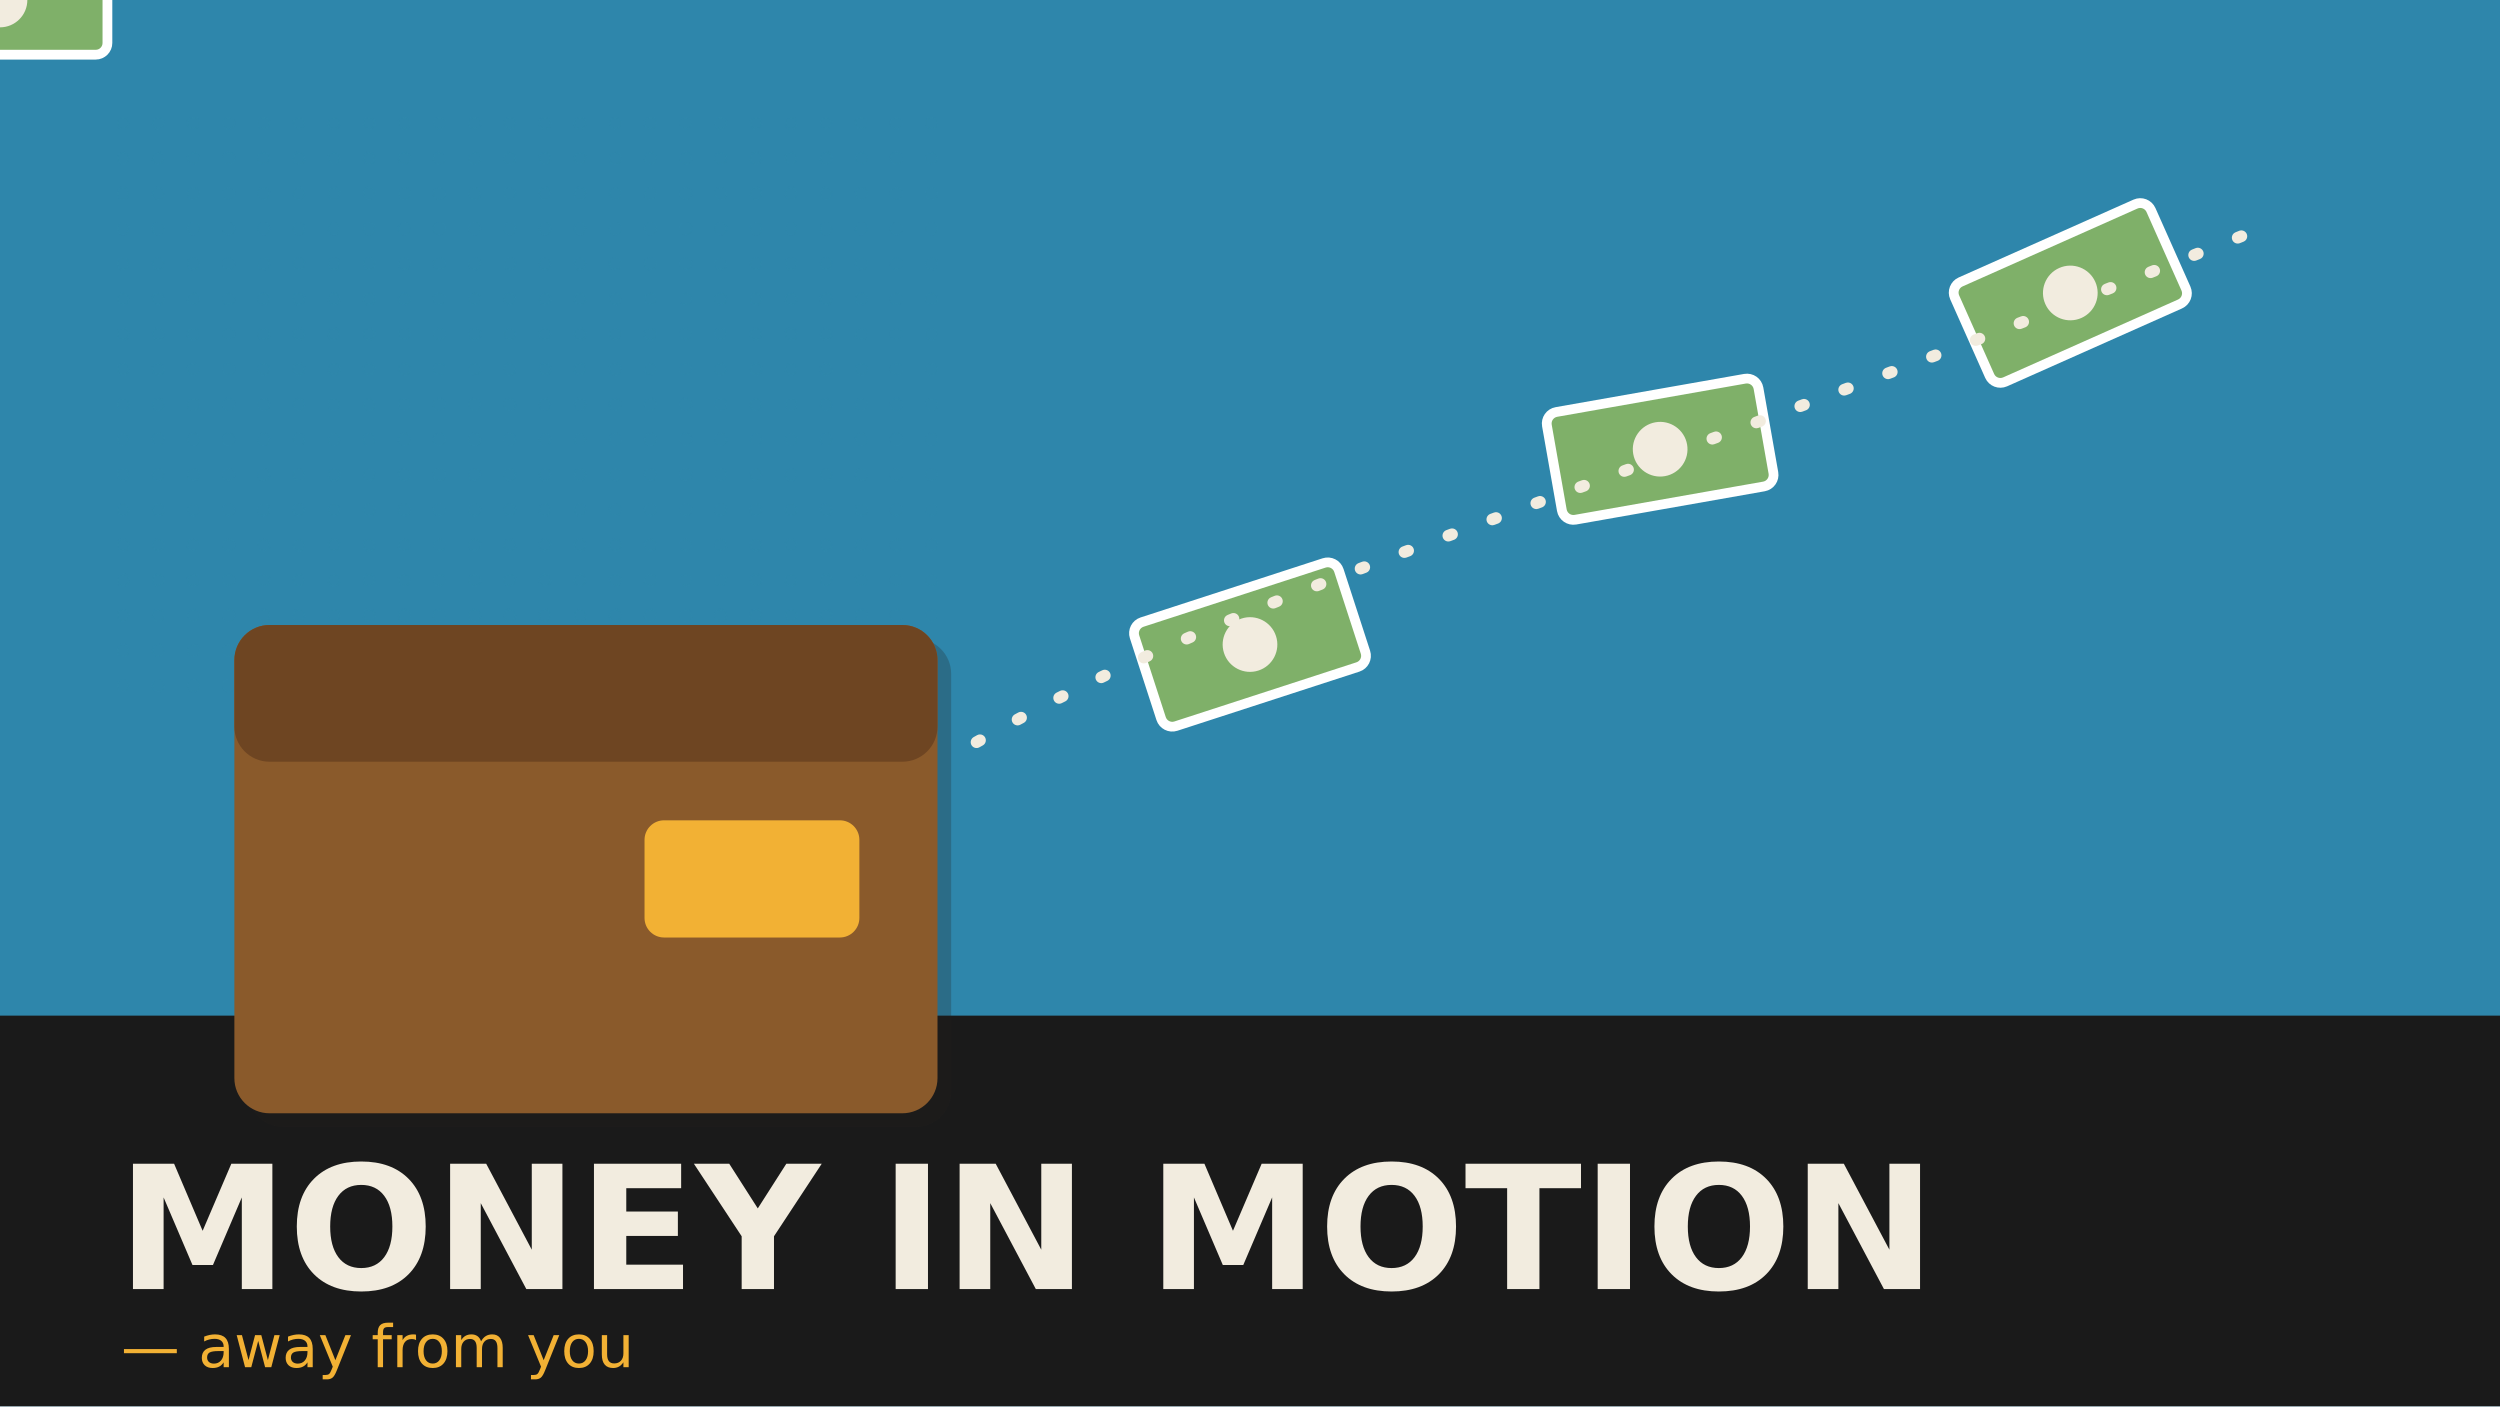
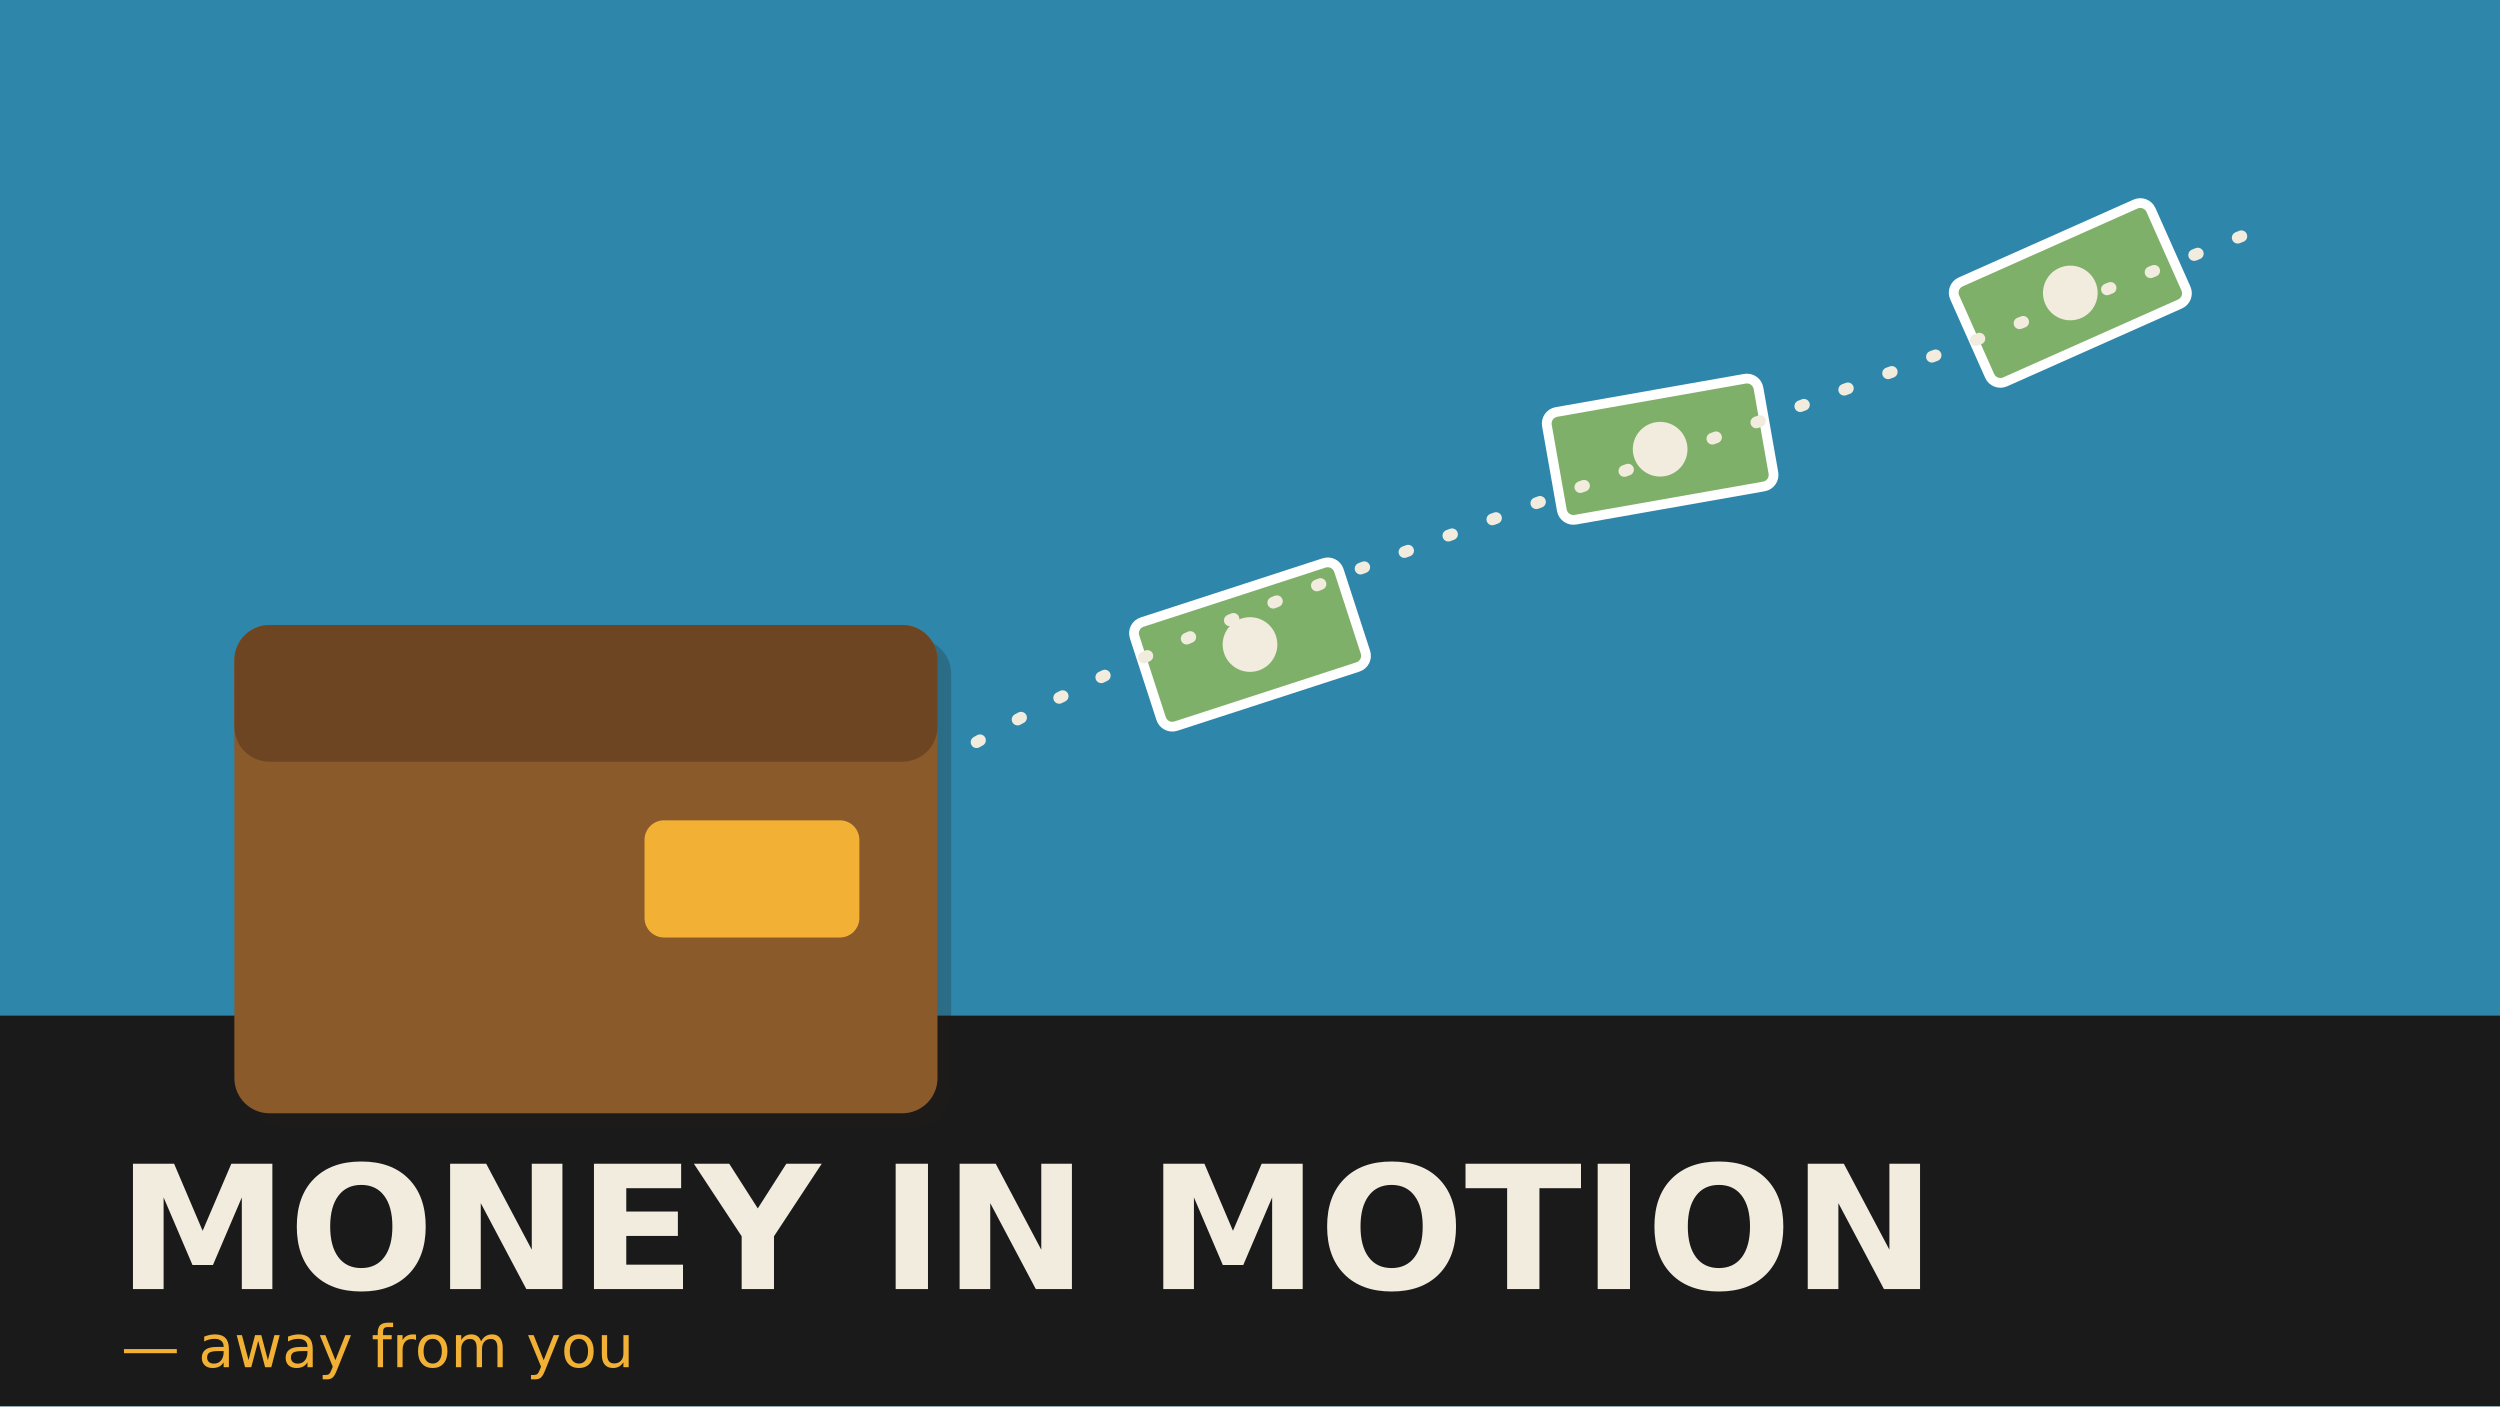
<svg xmlns="http://www.w3.org/2000/svg" width="1280" height="720" viewBox="0 0 1280 720">
  <defs>
    <pattern id="ht2" width="18" height="18" patternUnits="userSpaceOnUse">
      <circle cx="9" cy="9" r="3.2" fill="#2E86AB" opacity="0.2" />
    </pattern>
+     <g id="bill">
+       <rect x="-55" y="-28" width="110" height="56" rx="6" fill="#7FB069" stroke="#FFFFFF" stroke-width="5" />
+       <circle cx="0" cy="0" r="14" fill="#F2ECDF" />
+     </g>
  </defs>
  <rect width="1280" height="720" fill="#2E86AB" />
  <rect x="0" y="520" width="1280" height="200" fill="#1A1A1A" />
  <rect x="60" y="60" width="420" height="300" fill="url(#ht2)" />
  <g>
    <rect x="127" y="327" width="360" height="250" rx="18" fill="#241f1c" opacity="0.25" />
    <rect x="120" y="320" width="360" height="250" rx="18" fill="#8A5A2B" />
    <rect x="120" y="320" width="360" height="70" rx="18" fill="#6E4522" />
    <rect x="330" y="420" width="110" height="60" rx="10" fill="#F2B134" />
  </g>
-   <g id="bill">
-     <rect x="-55" y="-28" width="110" height="56" rx="6" fill="#7FB069" stroke="#FFFFFF" stroke-width="5" />
-     <circle cx="0" cy="0" r="14" fill="#F2ECDF" />
-   </g>
  <use href="#bill" x="640" y="330" transform="rotate(-18 640 330)" />
  <use href="#bill" x="850" y="230" transform="rotate(-10 850 230)" />
  <use href="#bill" x="1060" y="150" transform="rotate(-24 1060 150)" />
  <path d="M 500 380 C 640 300, 800 260, 1150 120" fill="none" stroke="#F2ECDF" stroke-width="6" stroke-dasharray="2 22" stroke-linecap="round" />
  <text x="60" y="660" font-family="DejaVu Sans" font-weight="bold" font-size="88" fill="#F2ECDF">MONEY IN MOTION</text>
  <text x="62" y="700" font-family="DejaVu Sans" font-size="30" fill="#F2B134">— away from you</text>
</svg>
